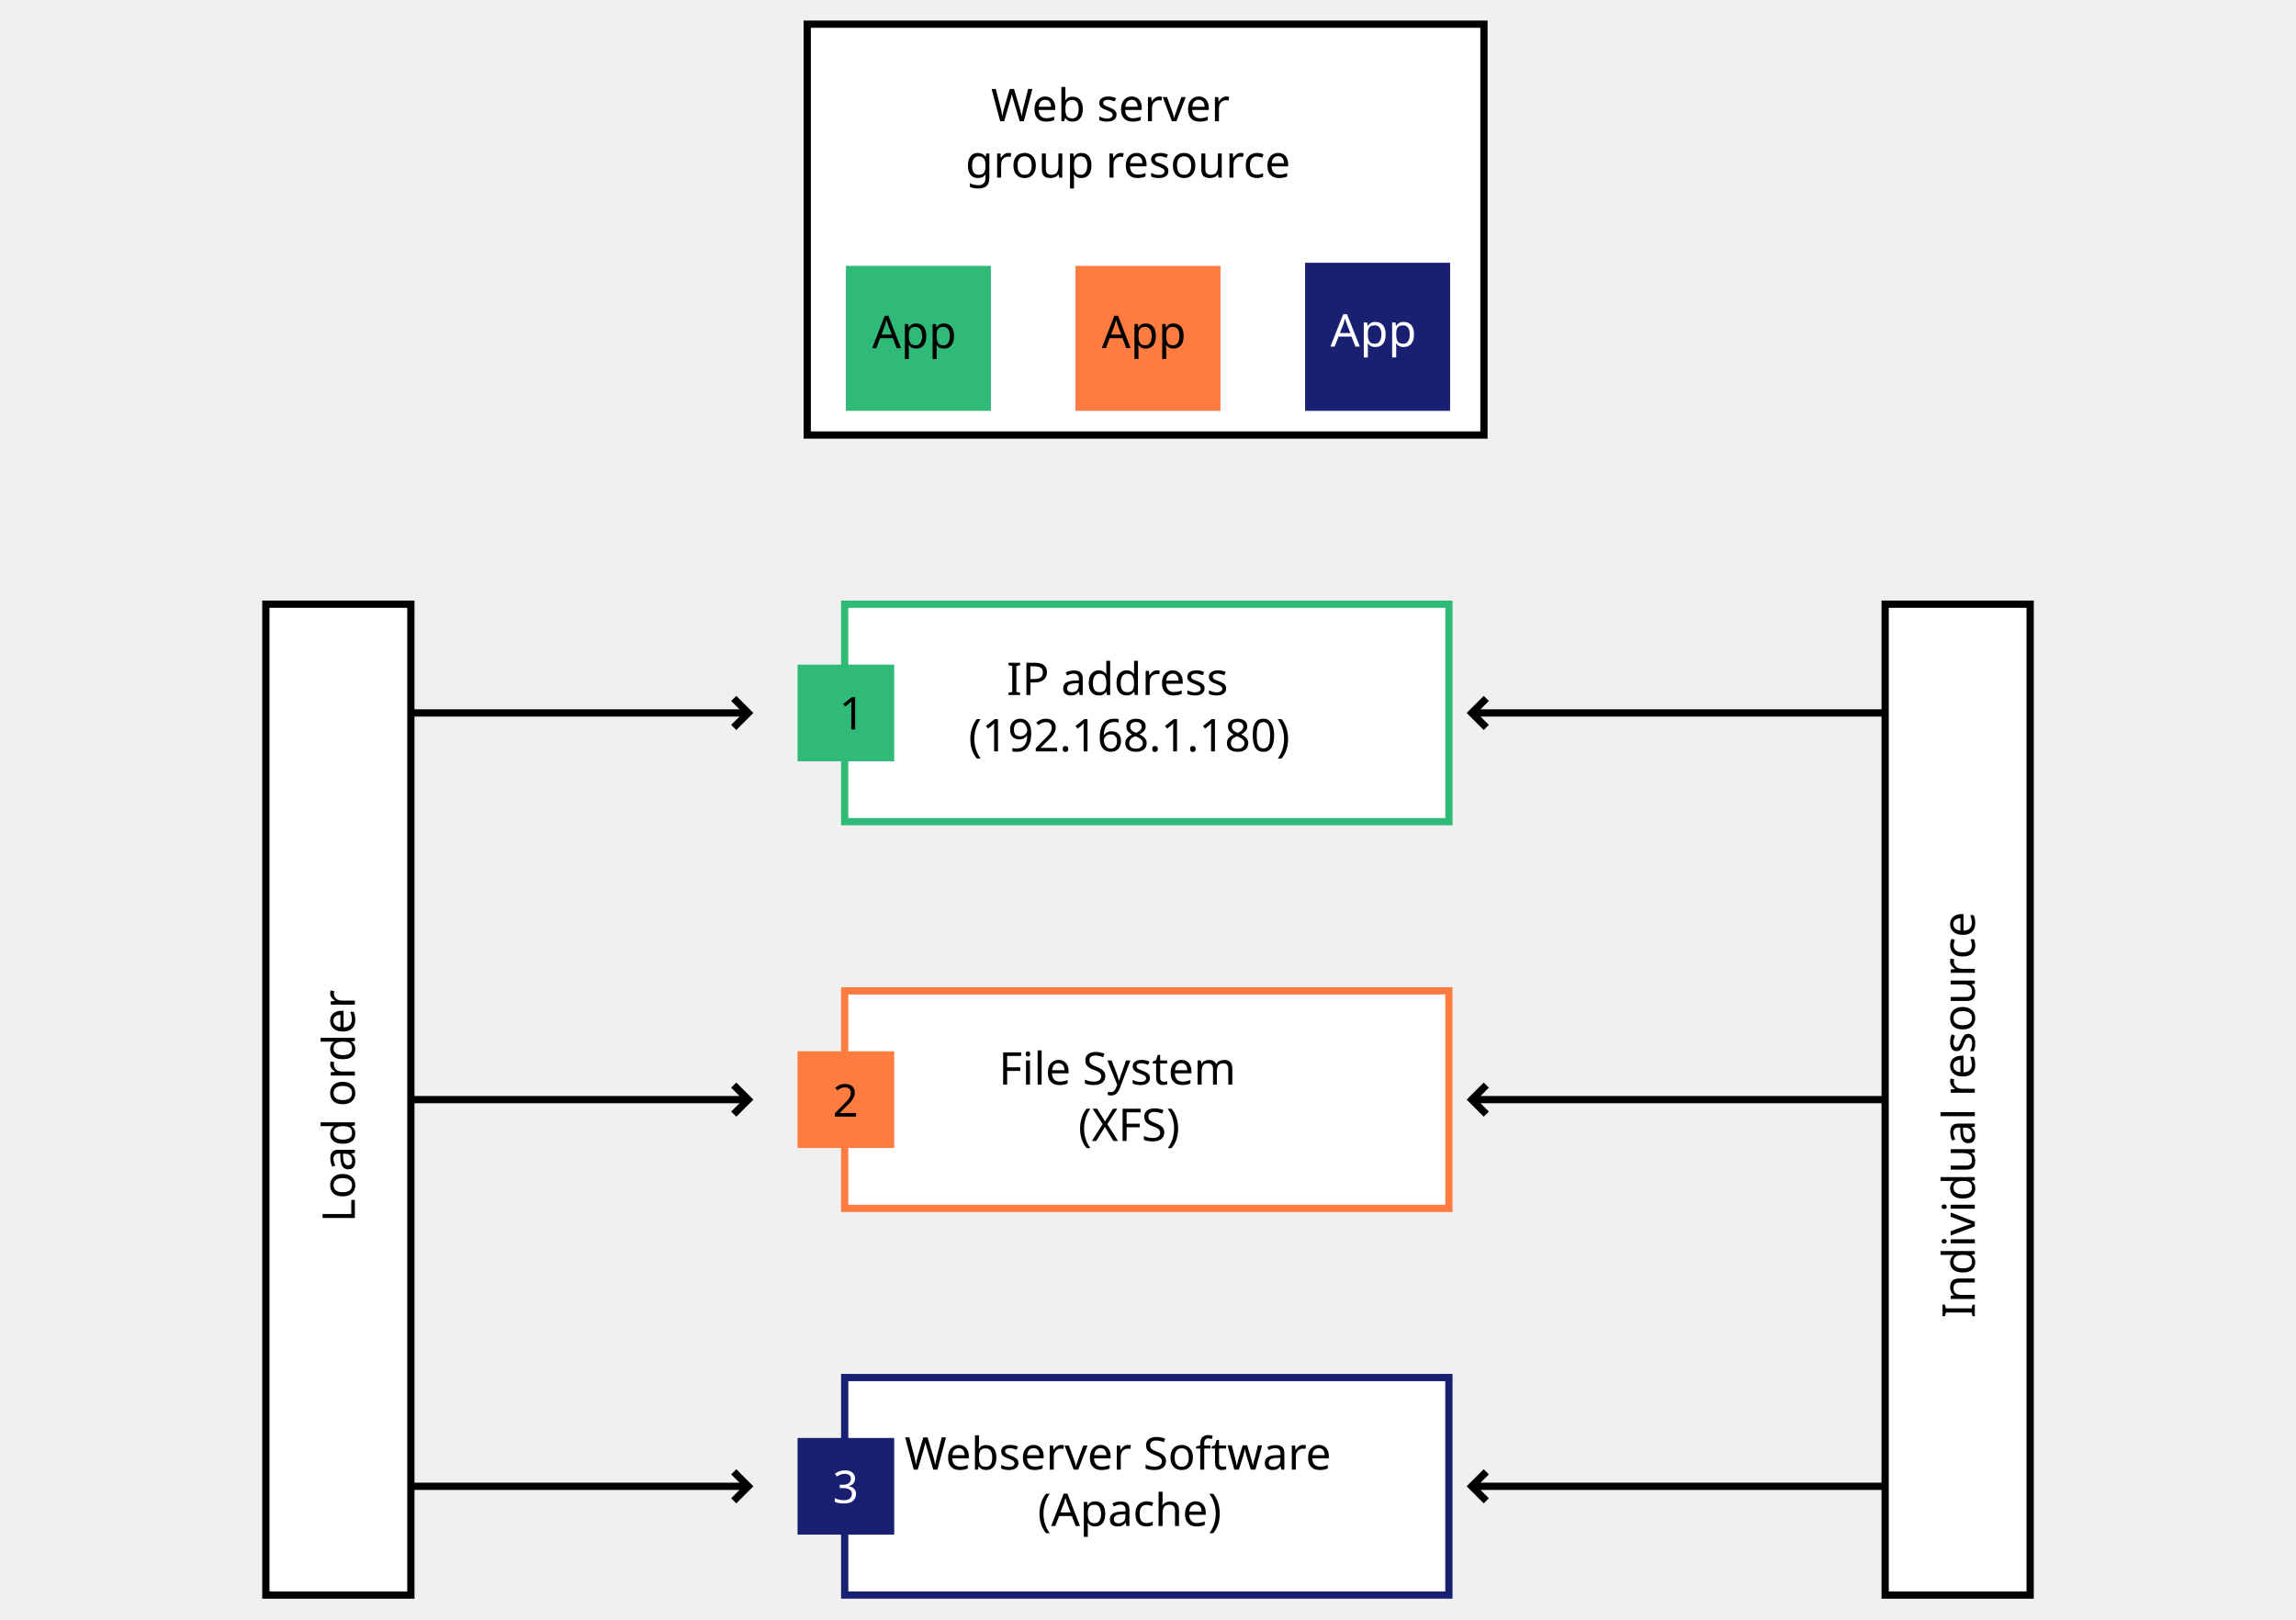
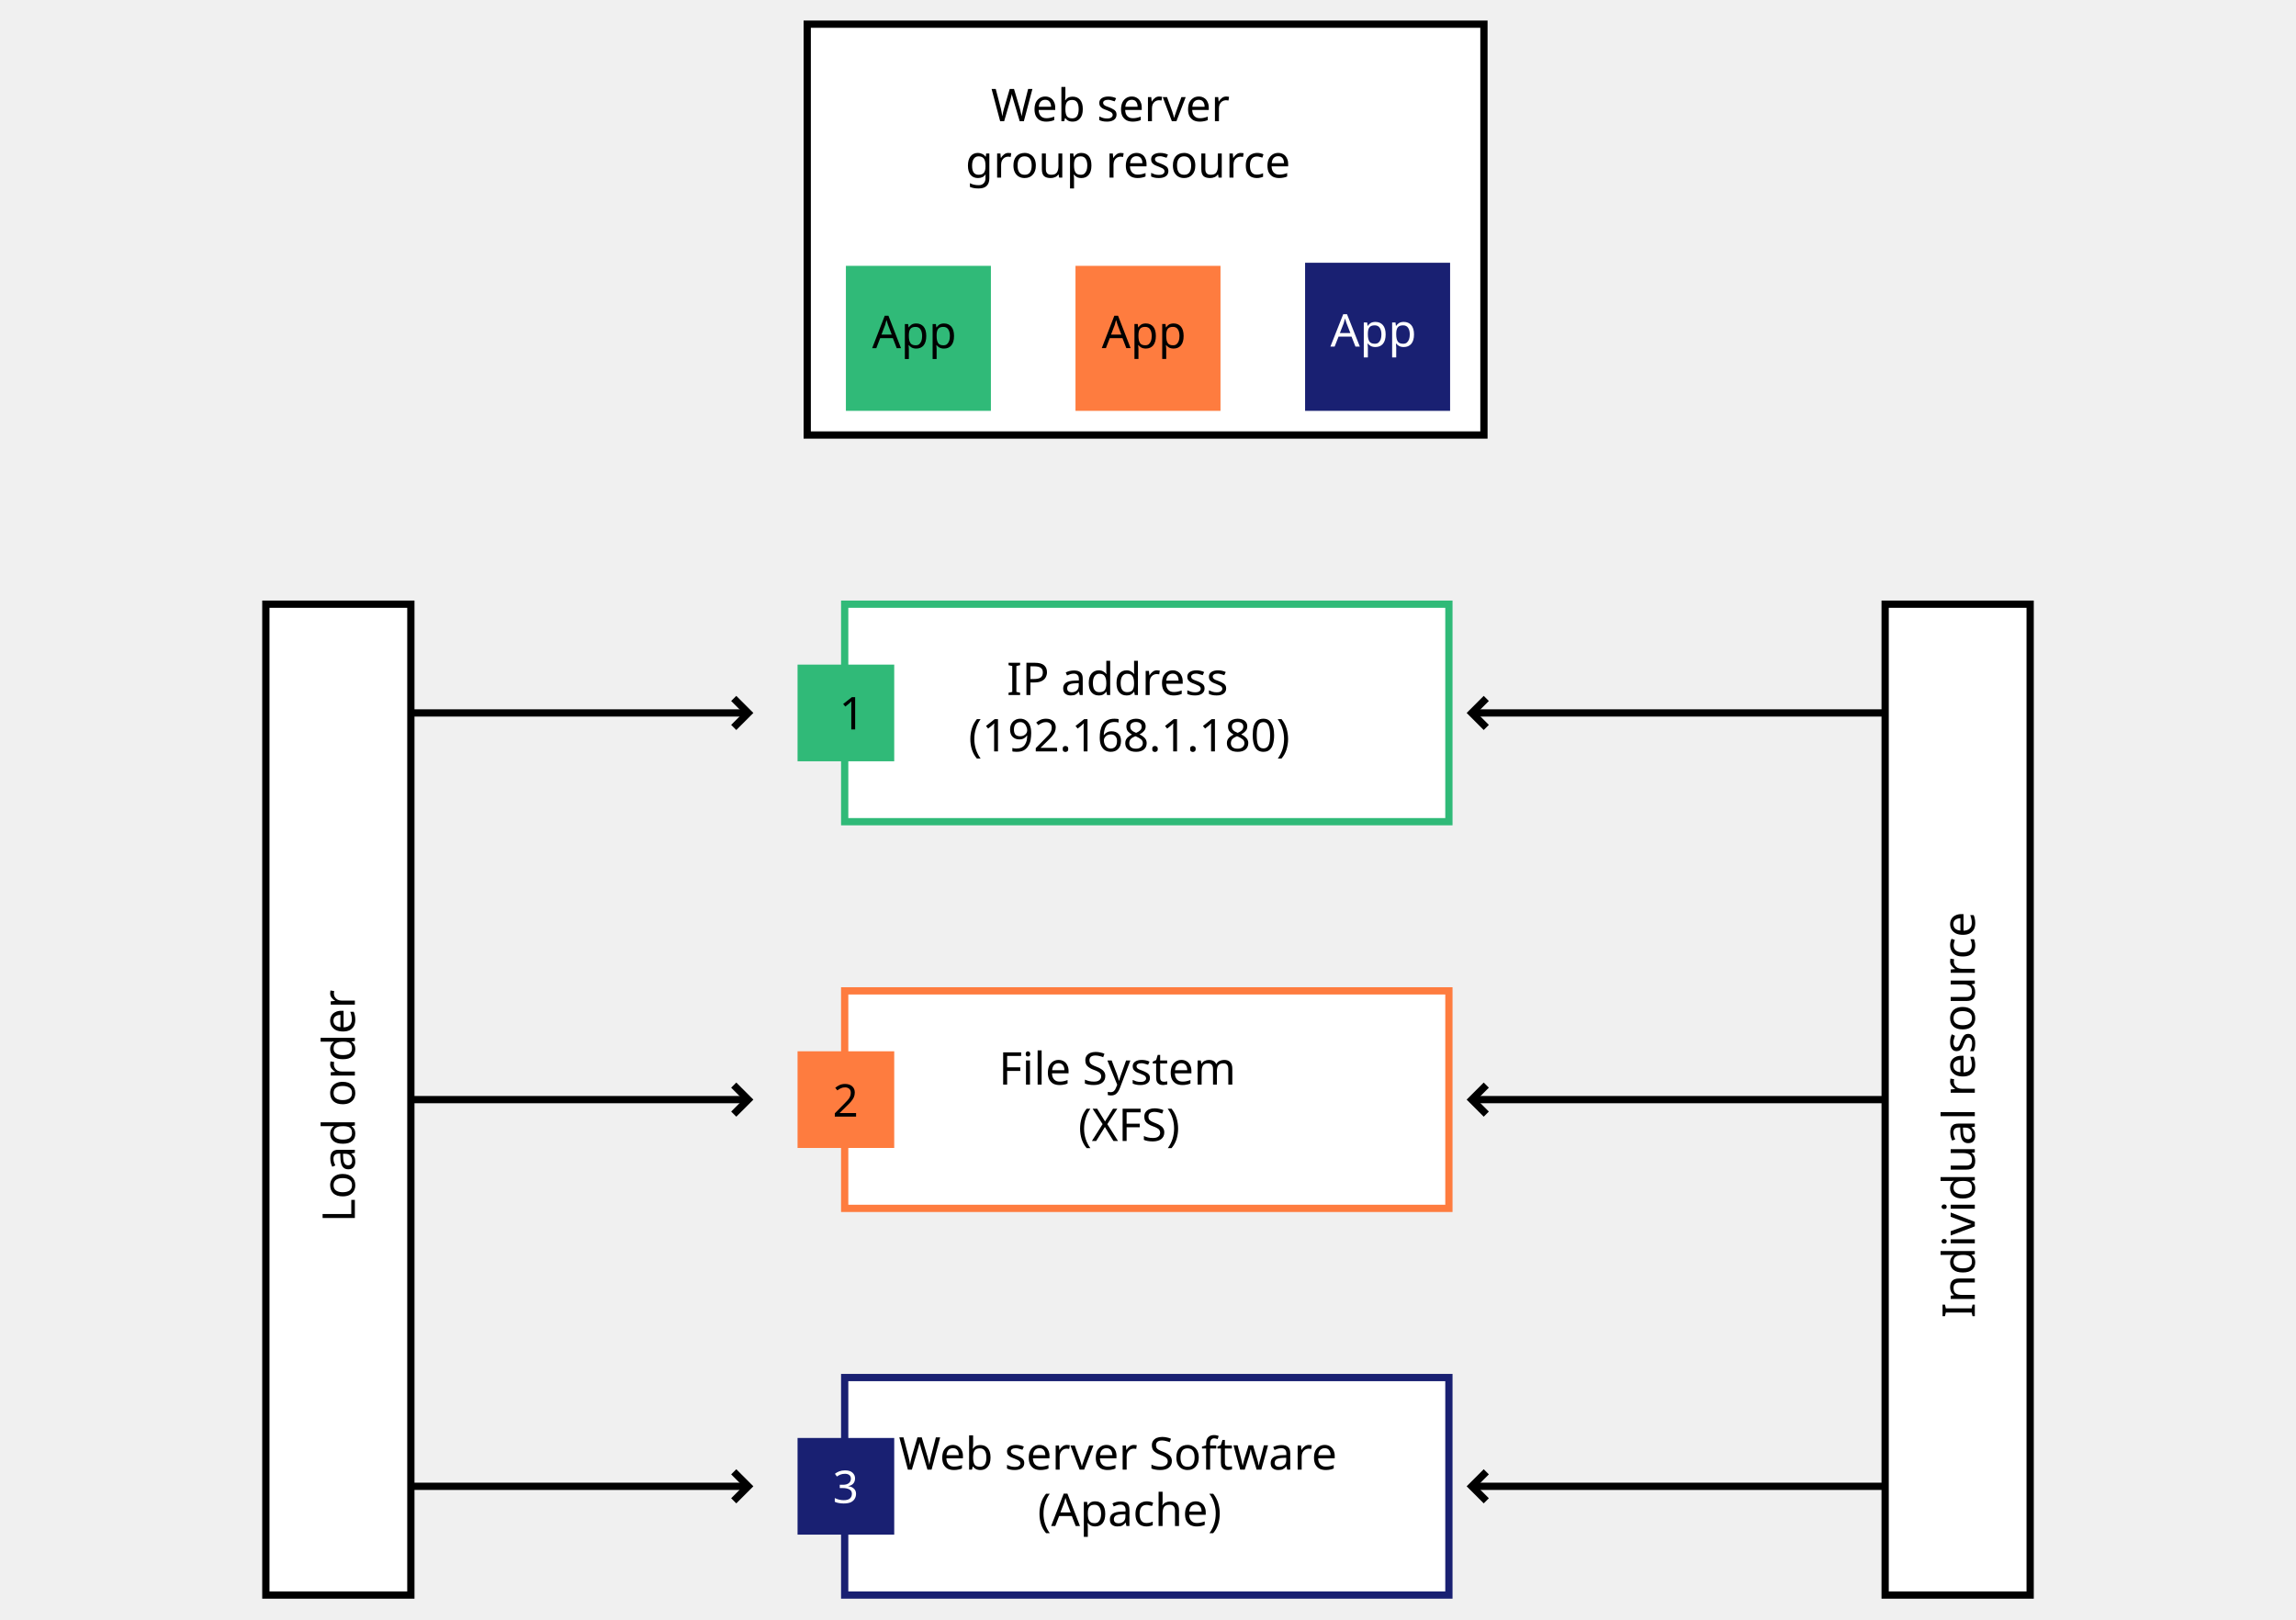
<svg xmlns="http://www.w3.org/2000/svg" width="950" height="670" viewBox="0 0 251.354 177.271" version="1.1" id="svg22595">
  <defs id="defs22589">
    <marker markerWidth="3.061" markerHeight="4.707" refX="1.53" refY="2.354" orient="auto" id="marker8836481">
      <path style="fill:#ffffff;fill-opacity:0;stroke:#0c322c;stroke-width:1px;stroke-linecap:butt;stroke-linejoin:miter;stroke-opacity:1" d="M 0.354,0.354 2.354,2.354 0.354,4.354" id="path2261" />
    </marker>
    <marker markerWidth="3.061" markerHeight="4.707" refX="1.53" refY="2.354" orient="auto" id="marker88364815543">
      <path style="fill:#ffffff;fill-opacity:0;stroke:#c0c2c4;stroke-width:1px;stroke-linecap:butt;stroke-linejoin:miter;stroke-opacity:1" d="M 0.354,0.354 2.354,2.354 0.354,4.354" id="path24015" />
    </marker>
    <marker markerWidth="3.061" markerHeight="4.707" refX="1.53" refY="2.354" orient="auto" id="marker8836481-9">
      <path style="fill:#ffffff;fill-opacity:0;stroke:#0c322c;stroke-width:1px;stroke-linecap:butt;stroke-linejoin:miter;stroke-opacity:1" d="M 0.354,0.354 2.354,2.354 0.354,4.354" id="path2261-5" />
    </marker>
    <marker markerWidth="3.061" markerHeight="4.707" refX="1.53" refY="2.354" orient="auto" id="marker8836481-4">
      <path style="fill:#ffffff;fill-opacity:0;stroke:#0c322c;stroke-width:1px;stroke-linecap:butt;stroke-linejoin:miter;stroke-opacity:1" d="M 0.354,0.354 2.354,2.354 0.354,4.354" id="path2261-8" />
    </marker>
    <marker markerWidth="3.061" markerHeight="4.707" refX="1.53" refY="2.354" orient="auto" id="marker88364815543-1">
      <path style="fill:#ffffff;fill-opacity:0;stroke:#c0c2c4;stroke-width:1px;stroke-linecap:butt;stroke-linejoin:miter;stroke-opacity:1" d="M 0.354,0.354 2.354,2.354 0.354,4.354" id="path24015-7" />
    </marker>
    <marker markerWidth="3.061" markerHeight="4.707" refX="1.53" refY="2.354" orient="auto" id="marker88364815543-7">
      <path style="fill:#ffffff;fill-opacity:0;stroke:#c0c2c4;stroke-width:1px;stroke-linecap:butt;stroke-linejoin:miter;stroke-opacity:1" d="M 0.354,0.354 2.354,2.354 0.354,4.354" id="path24015-2" />
    </marker>
    <marker markerWidth="3.061" markerHeight="4.707" refX="1.53" refY="2.354" orient="auto" id="marker88364815543-10">
      <path style="fill:#ffffff;fill-opacity:0;stroke:#c0c2c4;stroke-width:1px;stroke-linecap:butt;stroke-linejoin:miter;stroke-opacity:1" d="M 0.354,0.354 2.354,2.354 0.354,4.354" id="path24015-6" />
    </marker>
    <marker markerWidth="3.061" markerHeight="4.707" refX="1.53" refY="2.354" orient="auto" id="marker88364815543-1-1">
      <path style="fill:#ffffff;fill-opacity:0;stroke:#c0c2c4;stroke-width:1px;stroke-linecap:butt;stroke-linejoin:miter;stroke-opacity:1" d="M 0.354,0.354 2.354,2.354 0.354,4.354" id="path24015-7-5" />
    </marker>
    <marker markerWidth="3.061" markerHeight="4.707" refX="1.53" refY="2.354" orient="auto" id="marker88364815543-7-9">
      <path style="fill:#ffffff;fill-opacity:0;stroke:#c0c2c4;stroke-width:1px;stroke-linecap:butt;stroke-linejoin:miter;stroke-opacity:1" d="M 0.354,0.354 2.354,2.354 0.354,4.354" id="path24015-2-4" />
    </marker>
    <marker markerWidth="3.061" markerHeight="4.707" refX="1.53" refY="2.354" orient="auto" id="marker88364815543409">
      <path style="fill:#ffffff;fill-opacity:0;stroke:#000000;stroke-width:1px;stroke-linecap:butt;stroke-linejoin:miter;stroke-opacity:1" d="M 0.354,0.354 2.354,2.354 0.354,4.354" id="path978" />
    </marker>
    <marker markerWidth="3.061" markerHeight="4.707" refX="1.53" refY="2.354" orient="auto" id="marker88364815543-12725">
      <path style="fill:#ffffff;fill-opacity:0;stroke:#000000;stroke-width:1px;stroke-linecap:butt;stroke-linejoin:miter;stroke-opacity:1" d="M 0.354,0.354 2.354,2.354 0.354,4.354" id="path981" />
    </marker>
    <marker markerWidth="3.061" markerHeight="4.707" refX="1.53" refY="2.354" orient="auto" id="marker88364815543-72040">
      <path style="fill:#ffffff;fill-opacity:0;stroke:#000000;stroke-width:1px;stroke-linecap:butt;stroke-linejoin:miter;stroke-opacity:1" d="M 0.354,0.354 2.354,2.354 0.354,4.354" id="path984" />
    </marker>
    <marker markerWidth="3.061" markerHeight="4.707" refX="1.53" refY="2.354" orient="auto" id="marker88364815543-7-96567">
      <path style="fill:#ffffff;fill-opacity:0;stroke:#000000;stroke-width:1px;stroke-linecap:butt;stroke-linejoin:miter;stroke-opacity:1" d="M 0.354,0.354 2.354,2.354 0.354,4.354" id="path987" />
    </marker>
    <marker markerWidth="3.061" markerHeight="4.707" refX="1.53" refY="2.354" orient="auto" id="marker88364815543-1-19210">
      <path style="fill:#ffffff;fill-opacity:0;stroke:#000000;stroke-width:1px;stroke-linecap:butt;stroke-linejoin:miter;stroke-opacity:1" d="M 0.354,0.354 2.354,2.354 0.354,4.354" id="path990" />
    </marker>
    <marker markerWidth="3.061" markerHeight="4.707" refX="1.53" refY="2.354" orient="auto" id="marker88364815543-104309">
      <path style="fill:#ffffff;fill-opacity:0;stroke:#000000;stroke-width:1px;stroke-linecap:butt;stroke-linejoin:miter;stroke-opacity:1" d="M 0.354,0.354 2.354,2.354 0.354,4.354" id="path993" />
    </marker>
  </defs>
  <rect style="fill:#ffffff;fill-opacity:1;stroke:#30ba78;stroke-width:0.794;stroke-linecap:square;paint-order:fill markers stroke;stop-color:#000000" id="rect23191" width="66.146" height="23.812" x="92.472" y="66.146" />
  <rect style="fill:#ffffff;stroke:#000000;stroke-width:0.794;stroke-linecap:square;paint-order:fill markers stroke;stop-color:#000000" id="rect23160" width="74.083" height="44.979" x="88.371" y="2.646" />
  <rect style="fill:#ffffff;stroke:#000000;stroke-width:0.794;stroke-linecap:square;paint-order:fill markers stroke;stop-color:#000000" id="rect23164" width="15.875" height="108.479" x="29.104" y="66.146" />
  <text xml:space="preserve" style="font-style:normal;font-variant:normal;font-weight:500;font-stretch:normal;font-size:4.939px;line-height:1.25;font-family:Poppins;-inkscape-font-specification:'Poppins Medium';letter-spacing:0px;fill:#000000;stroke:#ffffff;stroke-width:0.265" x="-133.829" y="38.847" id="text23168" transform="rotate(-90)">
    <tspan id="tspan23166" x="-133.829" y="38.847" style="font-style:normal;font-variant:normal;font-weight:500;font-stretch:normal;font-size:4.939px;font-family:Poppins;-inkscape-font-specification:'Poppins Medium';fill:#000000;stroke:none;stroke-width:0.265">Load order</tspan>
  </text>
  <rect style="fill:#ffffff;stroke:#000000;stroke-width:0.794;stroke-linecap:square;paint-order:fill markers stroke;stop-color:#000000;stroke-opacity:1" id="rect23164-4" width="15.875" height="108.479" x="206.375" y="66.146" />
  <text xml:space="preserve" style="font-style:normal;font-variant:normal;font-weight:500;font-stretch:normal;font-size:4.939px;line-height:1.25;font-family:Poppins;-inkscape-font-specification:'Poppins Medium';letter-spacing:0px;fill:#000000;stroke-width:0.265" x="-144.302" y="216.192" id="text23168-9" transform="rotate(-90)">
    <tspan id="tspan23166-2" x="-144.302" y="216.192" style="font-style:normal;font-variant:normal;font-weight:500;font-stretch:normal;font-size:4.939px;font-family:Poppins;-inkscape-font-specification:'Poppins Medium';fill:#000000;stroke-width:0.265">Individual resource</tspan>
  </text>
  <path style="fill:none;stroke:#000000;stroke-width:0.794;stroke-linecap:square;stroke-linejoin:miter;stroke-miterlimit:4;stroke-dasharray:none;stroke-opacity:1;marker-end:url(#marker88364815543409)" d="M 45.238,78.052 H 81.258" id="path2233" />
  <path style="fill:none;stroke:#000000;stroke-width:0.794;stroke-linecap:square;stroke-linejoin:miter;stroke-miterlimit:4;stroke-dasharray:none;stroke-opacity:1;marker-end:url(#marker88364815543-12725)" d="m 45.238,120.385 h 36.021" id="path2233-2" />
  <path style="fill:none;stroke:#000000;stroke-width:0.794;stroke-linecap:square;stroke-linejoin:miter;stroke-miterlimit:4;stroke-dasharray:none;stroke-opacity:1;marker-end:url(#marker88364815543-72040)" d="m 45.238,162.719 h 36.021" id="path2233-26" />
  <path style="fill:none;stroke:#000000;stroke-width:0.794;stroke-linecap:square;stroke-linejoin:miter;stroke-miterlimit:4;stroke-dasharray:none;stroke-opacity:1;marker-end:url(#marker88364815543-104309)" d="M 206.265,78.052 H 161.777" id="path2233-9" />
  <path style="fill:none;stroke:#000000;stroke-width:0.794;stroke-linecap:square;stroke-linejoin:miter;stroke-miterlimit:4;stroke-dasharray:none;stroke-opacity:1;marker-end:url(#marker88364815543-1-19210)" d="M 206.265,120.385 H 161.777" id="path2233-2-0" />
  <path style="fill:none;stroke:#000000;stroke-width:0.794;stroke-linecap:square;stroke-linejoin:miter;stroke-miterlimit:4;stroke-dasharray:none;stroke-opacity:1;marker-end:url(#marker88364815543-7-96567)" d="M 206.265,162.719 H 161.777" id="path2233-26-9" />
  <text xml:space="preserve" style="font-size:4.939px;line-height:1.25;font-family:Poppins, Mediun;-inkscape-font-specification:'Poppins, Mediun';letter-spacing:0px;stroke-width:0.265" x="125.545" y="76.088" id="text24470">
    <tspan id="tspan24468" x="125.545" y="76.088" style="font-style:normal;font-variant:normal;font-weight:500;font-stretch:normal;font-size:4.939px;font-family:Poppins;-inkscape-font-specification:'Poppins Medium';text-align:center;text-anchor:middle;stroke-width:0.265">IP address</tspan>
    <tspan x="125.545" y="82.261" style="font-style:normal;font-variant:normal;font-weight:500;font-stretch:normal;font-size:4.939px;font-family:Poppins;-inkscape-font-specification:'Poppins Medium';text-align:center;text-anchor:middle;stroke-width:0.265" id="tspan24472">(192.168.1.180)</tspan>
  </text>
  <rect style="fill:#ffffff;fill-opacity:1;stroke:#fe7c3f;stroke-width:0.794;stroke-linecap:square;paint-order:fill markers stroke;stop-color:#000000" id="rect23191-9" width="66.146" height="23.812" x="92.472" y="108.479" />
  <rect style="fill:#ffffff;fill-opacity:1;stroke:#192072;stroke-width:0.794;stroke-linecap:square;paint-order:fill markers stroke;stop-color:#000000" id="rect23191-2" width="66.146" height="23.812" x="92.472" y="150.812" />
  <g id="g23290" transform="translate(0,1.32292)">
    <rect style="fill:#30ba78;fill-opacity:1;stroke:none;stroke-width:0.794;stroke-linecap:square;paint-order:fill markers stroke;stop-color:#000000" id="rect23252" width="10.583" height="10.583" x="87.312" y="71.438" />
    <text xml:space="preserve" style="font-size:4.939px;line-height:1.25;font-family:Poppins, Mediun;-inkscape-font-specification:'Poppins, Mediun';letter-spacing:0px;stroke-width:0.265" x="91.868" y="78.529" id="text23277">
      <tspan id="tspan23275" x="91.868" y="78.529" style="font-style:normal;font-variant:normal;font-weight:500;font-stretch:normal;font-size:4.939px;font-family:Poppins;-inkscape-font-specification:'Poppins Medium';fill:#000000;stroke-width:0.265">1</tspan>
    </text>
  </g>
  <g id="g23295" transform="translate(0,-1.3229)">
    <rect style="fill:#fe7c3f;fill-opacity:1;stroke:none;stroke-width:0.794;stroke-linecap:square;paint-order:fill markers stroke;stop-color:#000000" id="rect23252-6" width="10.583" height="10.583" x="87.312" y="116.417" />
    <text xml:space="preserve" style="font-size:4.939px;line-height:1.25;font-family:Poppins, Mediun;-inkscape-font-specification:'Poppins, Mediun';letter-spacing:0px;stroke-width:0.265" x="91.155" y="123.57" id="text23281">
      <tspan id="tspan23279" x="91.155" y="123.57" style="font-style:normal;font-variant:normal;font-weight:500;font-stretch:normal;font-size:4.939px;font-family:Poppins;-inkscape-font-specification:'Poppins Medium';stroke-width:0.265">2</tspan>
    </text>
  </g>
  <g id="g23300" transform="translate(0,-1.322916)">
    <rect style="fill:#192072;fill-opacity:1;stroke:none;stroke-width:0.794;stroke-linecap:square;paint-order:fill markers stroke;stop-color:#000000" id="rect23252-64" width="10.583" height="10.583" x="87.312" y="158.75" />
    <text xml:space="preserve" style="font-style:normal;font-variant:normal;font-weight:500;font-stretch:normal;font-size:4.939px;line-height:1.25;font-family:Poppins;-inkscape-font-specification:'Poppins Medium';letter-spacing:0px;fill:#ffffff;stroke-width:0.265" x="91.167" y="165.874" id="text23285">
      <tspan id="tspan23283" x="91.167" y="165.874" style="font-style:normal;font-variant:normal;font-weight:500;font-stretch:normal;font-size:4.939px;font-family:Poppins;-inkscape-font-specification:'Poppins Medium';fill:#ffffff;stroke-width:0.265">3</tspan>
    </text>
  </g>
  <text xml:space="preserve" style="font-size:4.939px;line-height:1.25;font-family:Poppins, Mediun;-inkscape-font-specification:'Poppins, Mediun';letter-spacing:0px;stroke-width:0.265" x="125.532" y="118.741" id="text24470-1">
    <tspan x="125.532" y="118.741" style="font-style:normal;font-variant:normal;font-weight:500;font-stretch:normal;font-size:4.939px;font-family:Poppins;-inkscape-font-specification:'Poppins Medium';text-align:center;text-anchor:middle;stroke-width:0.265" id="tspan24472-7">File System</tspan>
    <tspan x="125.532" y="124.914" style="font-style:normal;font-variant:normal;font-weight:500;font-stretch:normal;font-size:4.939px;font-family:Poppins;-inkscape-font-specification:'Poppins Medium';text-align:center;text-anchor:middle;stroke-width:0.265" id="tspan24551">(XFS)</tspan>
  </text>
  <text xml:space="preserve" style="font-size:4.939px;line-height:1.25;font-family:Poppins, Mediun;-inkscape-font-specification:'Poppins, Mediun';letter-spacing:0px;stroke-width:0.265" x="125.589" y="160.891" id="text24470-1-1">
-     <tspan x="125.589" y="160.891" style="font-style:normal;font-variant:normal;font-weight:500;font-stretch:normal;font-size:4.939px;font-family:Poppins;-inkscape-font-specification:'Poppins Medium';text-align:center;text-anchor:middle;stroke-width:0.265" id="tspan24551-5">Webserver Software</tspan>
+     <tspan x="125.589" y="160.891" style="font-style:normal;font-variant:normal;font-weight:500;font-stretch:normal;font-size:4.939px;font-family:Poppins;-inkscape-font-specification:'Poppins Medium';text-align:center;text-anchor:middle;stroke-width:0.265" id="tspan24551-5">Web server Software</tspan>
    <tspan x="125.589" y="167.065" style="font-style:normal;font-variant:normal;font-weight:500;font-stretch:normal;font-size:4.939px;font-family:Poppins;-inkscape-font-specification:'Poppins Medium';text-align:center;text-anchor:middle;stroke-width:0.265" id="tspan24576">(Apache)</tspan>
  </text>
  <text xml:space="preserve" style="font-style:normal;font-variant:normal;font-weight:500;font-stretch:normal;font-size:4.939px;line-height:1.25;font-family:Poppins;-inkscape-font-specification:'Poppins Medium';text-align:center;letter-spacing:0px;text-anchor:middle;stroke-width:0.265" x="125.412" y="13.27" id="text24470-1-9">
    <tspan id="tspan1026" x="125.412" y="13.27">Web server </tspan>
    <tspan x="125.412" y="19.443" id="tspan1034">group resource</tspan>
  </text>
  <g id="g23290-6" transform="translate(4.492866,-40.7673)">
    <g id="g24667">
      <rect style="fill:#30ba78;fill-opacity:1;stroke:none;stroke-width:1.191;stroke-linecap:square;paint-order:fill markers stroke;stop-color:#000000" id="rect23252-7" width="15.875" height="15.875" x="88.111" y="69.871" />
      <text xml:space="preserve" style="font-size:4.939px;line-height:1.25;font-family:Poppins, Mediun;-inkscape-font-specification:'Poppins, Mediun';letter-spacing:0px;stroke-width:0.265" x="90.989" y="78.881" id="text23277-3">
        <tspan id="tspan23275-6" x="90.989" y="78.881" style="font-style:normal;font-variant:normal;font-weight:500;font-stretch:normal;font-size:4.939px;font-family:Poppins;-inkscape-font-specification:'Poppins Medium';fill:#000000;stroke-width:0.265">App</tspan>
      </text>
    </g>
  </g>
  <g id="g23295-5" transform="translate(31.83525,-87.0157)">
    <g id="g24672">
      <rect style="fill:#fe7c3f;fill-opacity:1;stroke:none;stroke-width:1.191;stroke-linecap:square;paint-order:fill markers stroke;stop-color:#000000" id="rect23252-6-6" width="15.875" height="15.875" x="85.904" y="116.12" />
      <text xml:space="preserve" style="font-size:4.939px;line-height:1.25;font-family:Poppins, Mediun;-inkscape-font-specification:'Poppins, Mediun';letter-spacing:0px;stroke-width:0.265" x="88.782" y="125.129" id="text23281-3">
        <tspan id="tspan23279-9" x="88.782" y="125.129" style="font-style:normal;font-variant:normal;font-weight:500;font-stretch:normal;font-size:4.939px;font-family:Poppins;-inkscape-font-specification:'Poppins Medium';stroke-width:0.265">App</tspan>
      </text>
    </g>
  </g>
  <g id="g23300-4" transform="matrix(1.021536,0,0,1,53.68214,-129.9837)">
    <g id="g24677">
      <rect style="fill:#192072;fill-opacity:1;stroke:none;stroke-width:1.19;stroke-linecap:square;paint-order:fill markers stroke;stop-color:#000000" id="rect23252-64-8" width="15.54" height="16.213" x="87.312" y="158.75" />
      <text xml:space="preserve" style="font-style:normal;font-variant:normal;font-weight:500;font-stretch:normal;font-size:4.939px;line-height:1.25;font-family:Poppins;-inkscape-font-specification:'Poppins Medium';letter-spacing:0px;fill:#ffffff;stroke-width:0.265" x="90.023" y="167.928" id="text23285-1">
        <tspan id="tspan23283-2" x="90.023" y="167.928" style="font-style:normal;font-variant:normal;font-weight:500;font-stretch:normal;font-size:4.939px;font-family:Poppins;-inkscape-font-specification:'Poppins Medium';fill:#ffffff;stroke-width:0.265">App</tspan>
      </text>
    </g>
  </g>
  <text xml:space="preserve" style="font-weight:500;font-size:10.583px;line-height:1.25;font-family:Poppins;-inkscape-font-specification:'Poppins Medium';letter-spacing:0px;stroke-width:0.265" x="56.356" y="141.179" id="text1020">
    <tspan id="tspan1018" x="56.356" y="141.179" style="stroke-width:0.265" />
  </text>
</svg>
